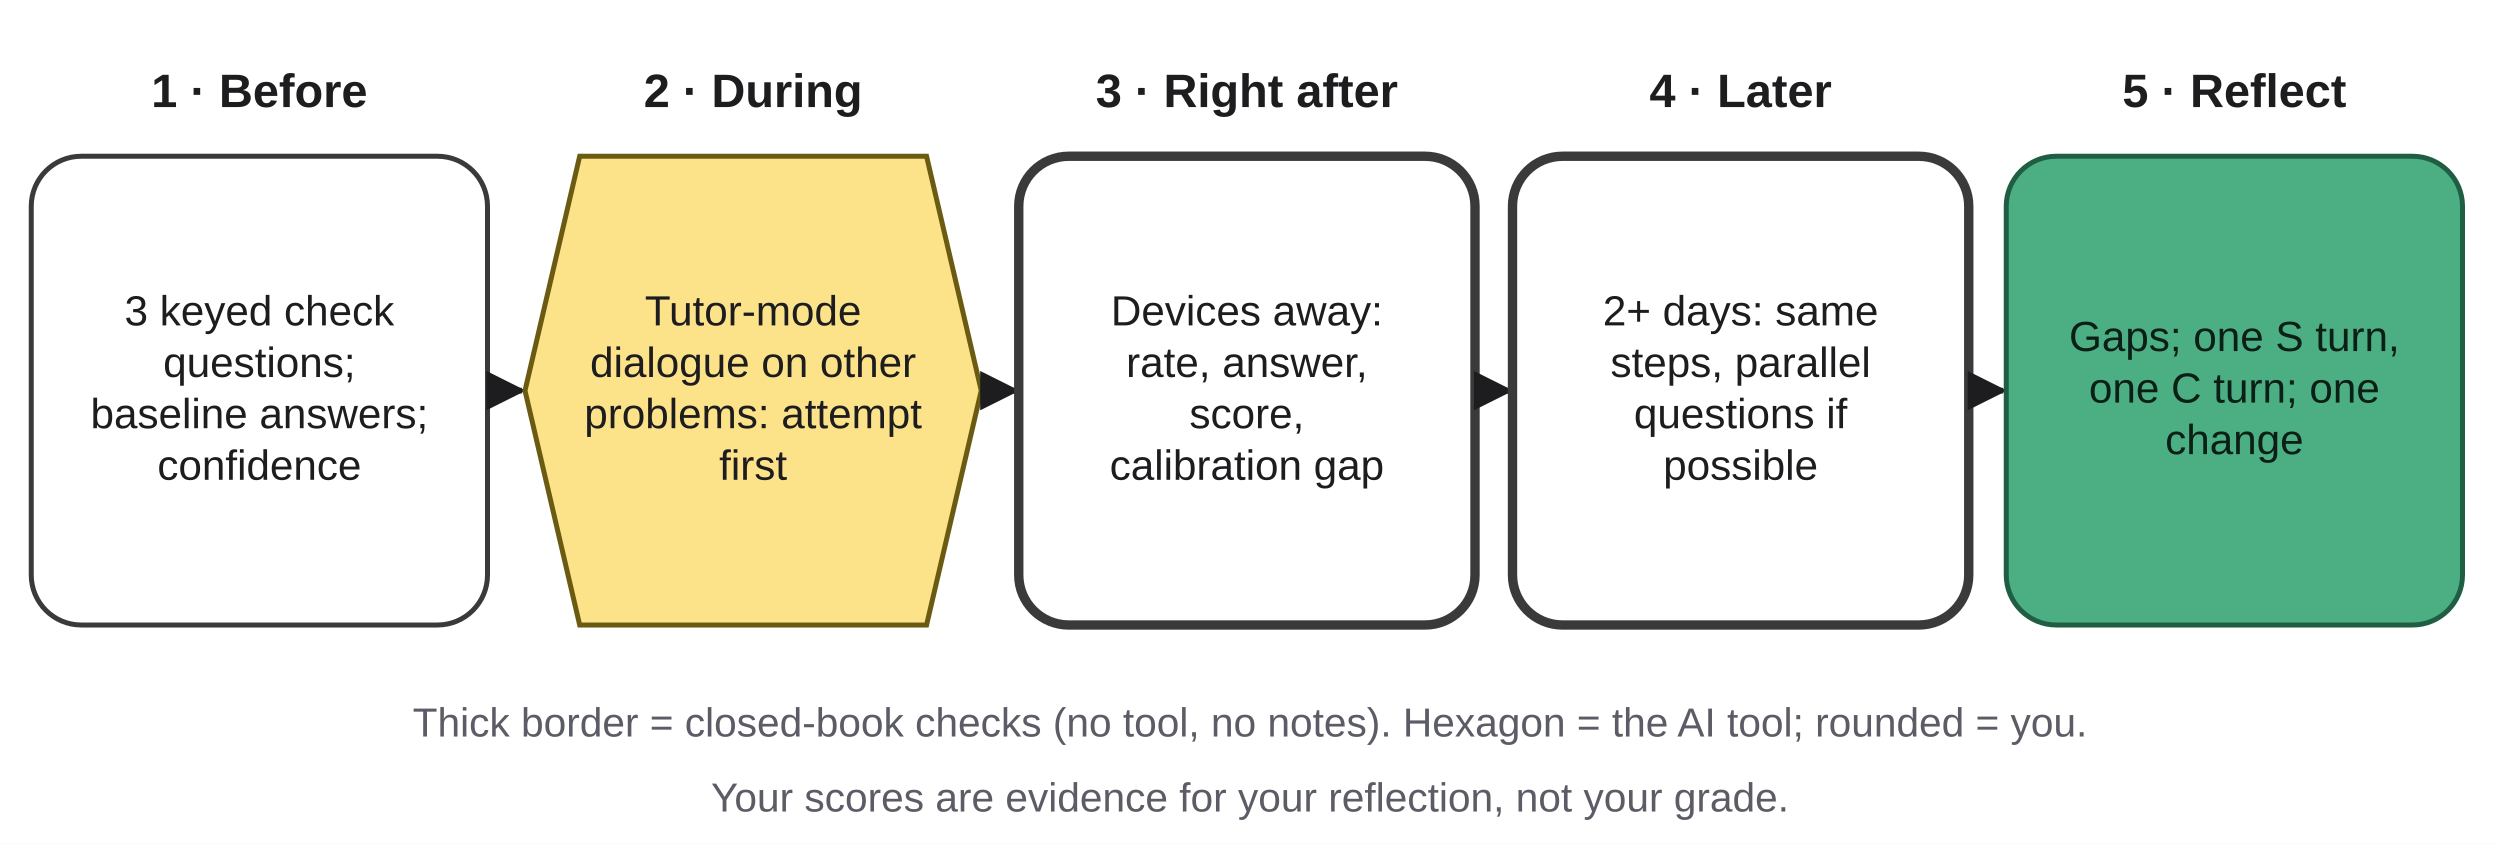
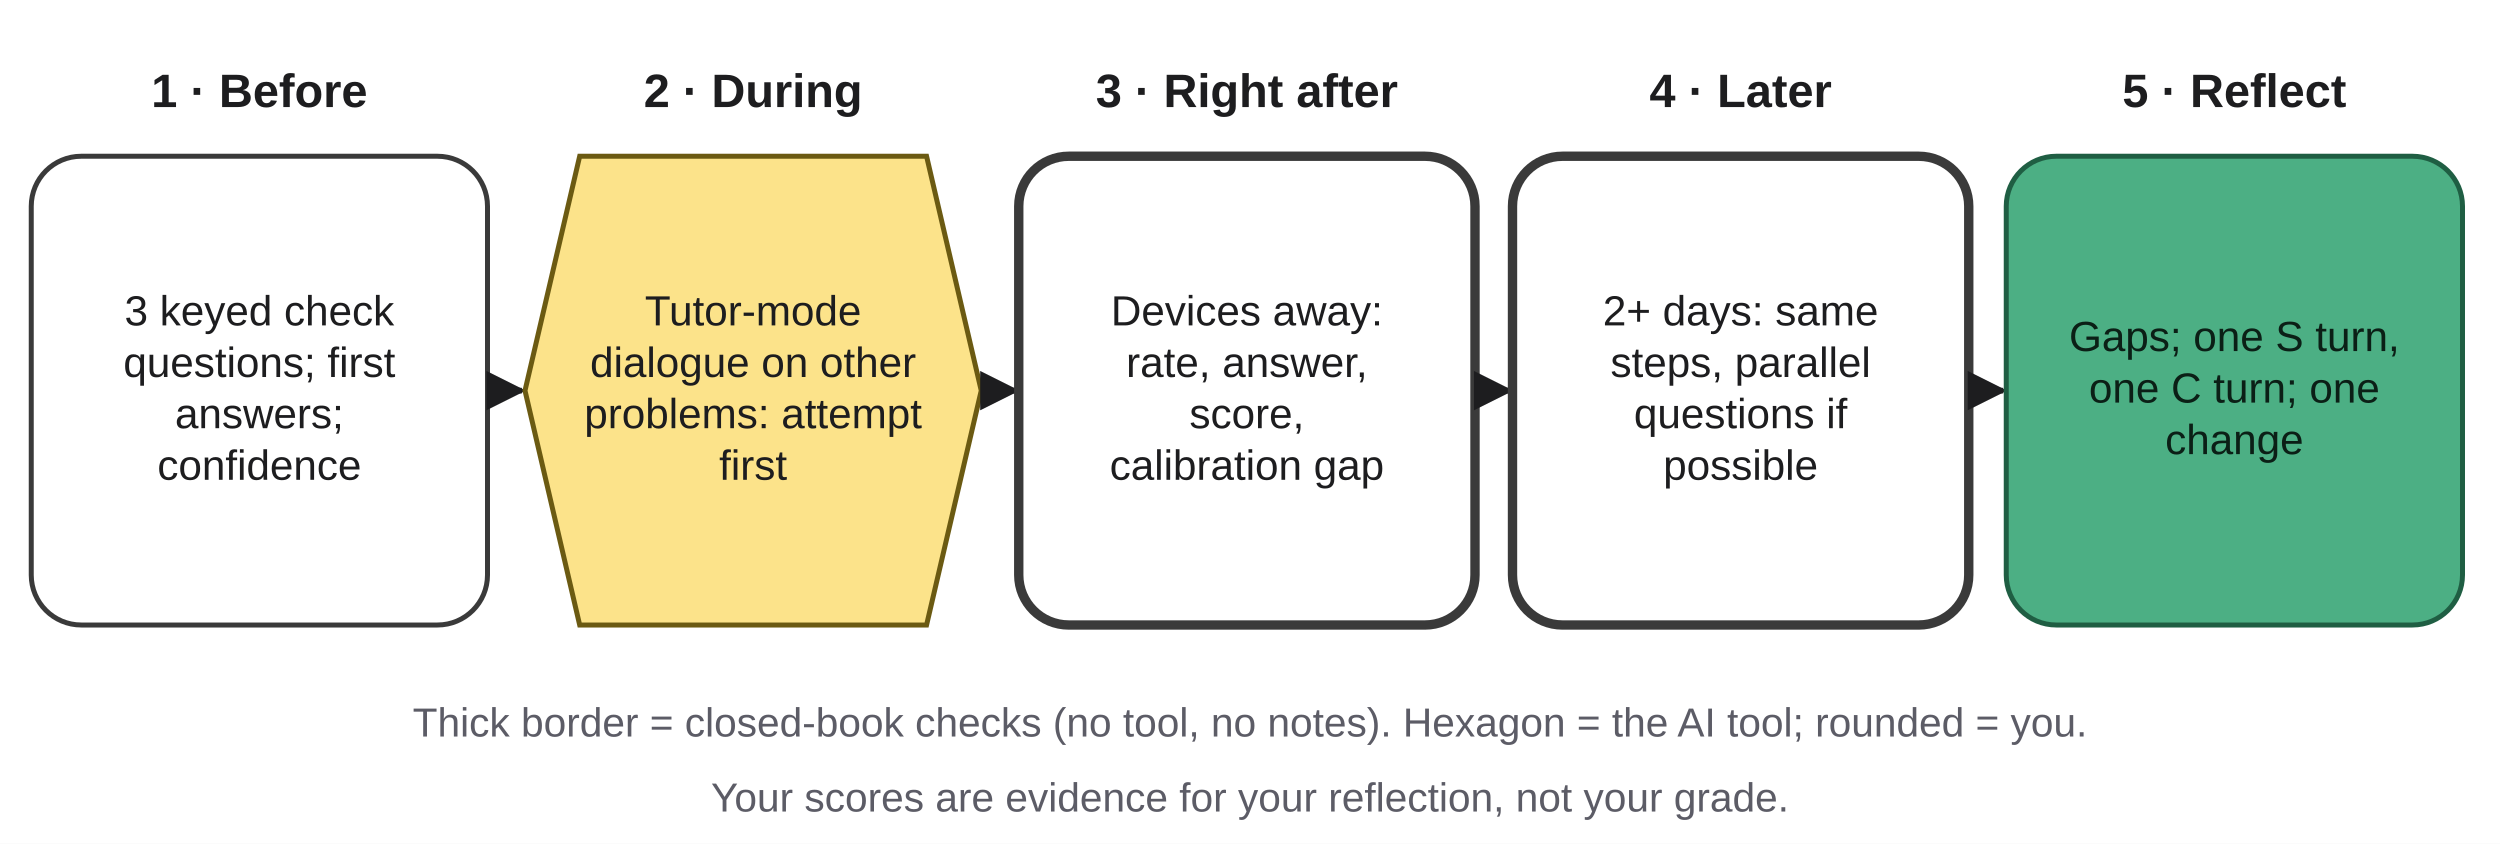
<svg xmlns="http://www.w3.org/2000/svg" viewBox="0 0 800 270" width="800" height="270" role="img" font-family="'Source Sans 3', 'Source Sans Pro', 'Helvetica Neue', Arial, sans-serif">
  <defs>
    <marker id="arrow-color" viewBox="0 0 10 10" refX="9" refY="5" markerWidth="7" markerHeight="7" orient="auto-start-reverse">
      <path d="M0,0 L10,5 L0,10 z" fill="#1D1D1F" />
    </marker>
    <pattern id="hatch" patternUnits="userSpaceOnUse" width="8" height="8" patternTransform="rotate(45)">
      <rect width="8" height="8" fill="#FFFFFF" />
      <line x1="0" y1="0" x2="0" y2="8" stroke="#9A9A9A" stroke-width="1.3" />
    </pattern>
    <pattern id="dots" patternUnits="userSpaceOnUse" width="7" height="7">
      <rect width="7" height="7" fill="#FFFFFF" />
      <circle cx="3.5" cy="3.5" r="1.2" fill="#000" />
    </pattern>
  </defs>
  <rect width="800" height="270" fill="#FFFFFF" />
  <text x="83.0" y="30.0" font-size="15" font-weight="700" text-anchor="middle" dominant-baseline="middle" fill="#1D1D1F" style="">1 · Before</text>
  <rect x="10" y="50" width="146" height="150" rx="16" fill="#FFFFFF" stroke="#3A3A3A" stroke-width="1.6" />
  <text x="83.0" y="100.3" font-size="13.5" font-weight="normal" text-anchor="middle" dominant-baseline="middle" fill="#1D1D1F" style="">3 keyed check</text>
-   <text x="83.0" y="116.8" font-size="13.5" font-weight="normal" text-anchor="middle" dominant-baseline="middle" fill="#1D1D1F" style="">questions;</text>
-   <text x="83.0" y="133.2" font-size="13.5" font-weight="normal" text-anchor="middle" dominant-baseline="middle" fill="#1D1D1F" style="">baseline answers;</text>
+   <text x="83.0" y="116.8" font-size="13.5" font-weight="normal" text-anchor="middle" dominant-baseline="middle" fill="#1D1D1F" style="">questions; first</text>
+   <text x="83.0" y="133.2" font-size="13.5" font-weight="normal" text-anchor="middle" dominant-baseline="middle" fill="#1D1D1F" style="">answers;</text>
  <text x="83.0" y="149.7" font-size="13.5" font-weight="normal" text-anchor="middle" dominant-baseline="middle" fill="#1D1D1F" style="">confidence</text>
  <path d="M157.0,125.0 L167.0,125.0" fill="none" stroke="#1D1D1F" stroke-width="1.8" marker-end="url(#arrow-color)" />
  <text x="241.0" y="30.0" font-size="15" font-weight="700" text-anchor="middle" dominant-baseline="middle" fill="#1D1D1F" style="">2 · During</text>
  <polygon points="185.5,50.0 296.5,50.0 314.0,125.0 296.5,200.0 185.5,200.0 168.0,125.0" fill="#FCE38A" stroke="#6B5A12" stroke-width="1.6" />
  <text x="241.0" y="100.3" font-size="13.5" font-weight="normal" text-anchor="middle" dominant-baseline="middle" fill="#1D1D1F" style="">Tutor-mode</text>
  <text x="241.0" y="116.8" font-size="13.5" font-weight="normal" text-anchor="middle" dominant-baseline="middle" fill="#1D1D1F" style="">dialogue on other</text>
  <text x="241.0" y="133.2" font-size="13.5" font-weight="normal" text-anchor="middle" dominant-baseline="middle" fill="#1D1D1F" style="">problems: attempt</text>
  <text x="241.0" y="149.7" font-size="13.5" font-weight="normal" text-anchor="middle" dominant-baseline="middle" fill="#1D1D1F" style="">first</text>
  <path d="M315.0,125.0 L325.0,125.0" fill="none" stroke="#1D1D1F" stroke-width="1.8" marker-end="url(#arrow-color)" />
  <text x="399.0" y="30.0" font-size="15" font-weight="700" text-anchor="middle" dominant-baseline="middle" fill="#1D1D1F" style="">3 · Right after</text>
  <rect x="326" y="50" width="146" height="150" rx="16" fill="#FFFFFF" stroke="#3A3A3A" stroke-width="3" />
  <text x="399.0" y="100.3" font-size="13.5" font-weight="normal" text-anchor="middle" dominant-baseline="middle" fill="#1D1D1F" style="">Devices away:</text>
  <text x="399.0" y="116.8" font-size="13.5" font-weight="normal" text-anchor="middle" dominant-baseline="middle" fill="#1D1D1F" style="">rate, answer,</text>
  <text x="399.0" y="133.2" font-size="13.5" font-weight="normal" text-anchor="middle" dominant-baseline="middle" fill="#1D1D1F" style="">score,</text>
  <text x="399.0" y="149.7" font-size="13.5" font-weight="normal" text-anchor="middle" dominant-baseline="middle" fill="#1D1D1F" style="">calibration gap</text>
  <path d="M473.0,125.0 L483.0,125.0" fill="none" stroke="#1D1D1F" stroke-width="1.8" marker-end="url(#arrow-color)" />
  <text x="557.0" y="30.0" font-size="15" font-weight="700" text-anchor="middle" dominant-baseline="middle" fill="#1D1D1F" style="">4 · Later</text>
  <rect x="484" y="50" width="146" height="150" rx="16" fill="#FFFFFF" stroke="#3A3A3A" stroke-width="3" />
  <text x="557.0" y="100.3" font-size="13.5" font-weight="normal" text-anchor="middle" dominant-baseline="middle" fill="#1D1D1F" style="">2+ days: same</text>
  <text x="557.0" y="116.8" font-size="13.5" font-weight="normal" text-anchor="middle" dominant-baseline="middle" fill="#1D1D1F" style="">steps, parallel</text>
  <text x="557.0" y="133.2" font-size="13.5" font-weight="normal" text-anchor="middle" dominant-baseline="middle" fill="#1D1D1F" style="">questions if</text>
  <text x="557.0" y="149.7" font-size="13.5" font-weight="normal" text-anchor="middle" dominant-baseline="middle" fill="#1D1D1F" style="">possible</text>
  <path d="M631.0,125.0 L641.0,125.0" fill="none" stroke="#1D1D1F" stroke-width="1.8" marker-end="url(#arrow-color)" />
  <text x="715.0" y="30.0" font-size="15" font-weight="700" text-anchor="middle" dominant-baseline="middle" fill="#1D1D1F" style="">5 · Reflect</text>
  <rect x="642" y="50" width="146" height="150" rx="16" fill="#4CAF84" stroke="#1F5E43" stroke-width="1.6" />
  <text x="715.0" y="108.5" font-size="13.5" font-weight="normal" text-anchor="middle" dominant-baseline="middle" fill="#0B1F16" style="">Gaps; one S turn,</text>
  <text x="715.0" y="125.0" font-size="13.5" font-weight="normal" text-anchor="middle" dominant-baseline="middle" fill="#0B1F16" style="">one C turn; one</text>
  <text x="715.0" y="141.5" font-size="13.5" font-weight="normal" text-anchor="middle" dominant-baseline="middle" fill="#0B1F16" style="">change</text>
  <text x="400.0" y="232.0" font-size="13" font-weight="normal" text-anchor="middle" dominant-baseline="middle" fill="#5C5C66" style="">Thick border = closed-book checks (no tool, no notes). Hexagon = the AI tool; rounded = you.</text>
  <text x="400.0" y="256.0" font-size="13" font-weight="normal" text-anchor="middle" dominant-baseline="middle" fill="#5C5C66" style="">Your scores are evidence for your reflection, not your grade.</text>
</svg>
